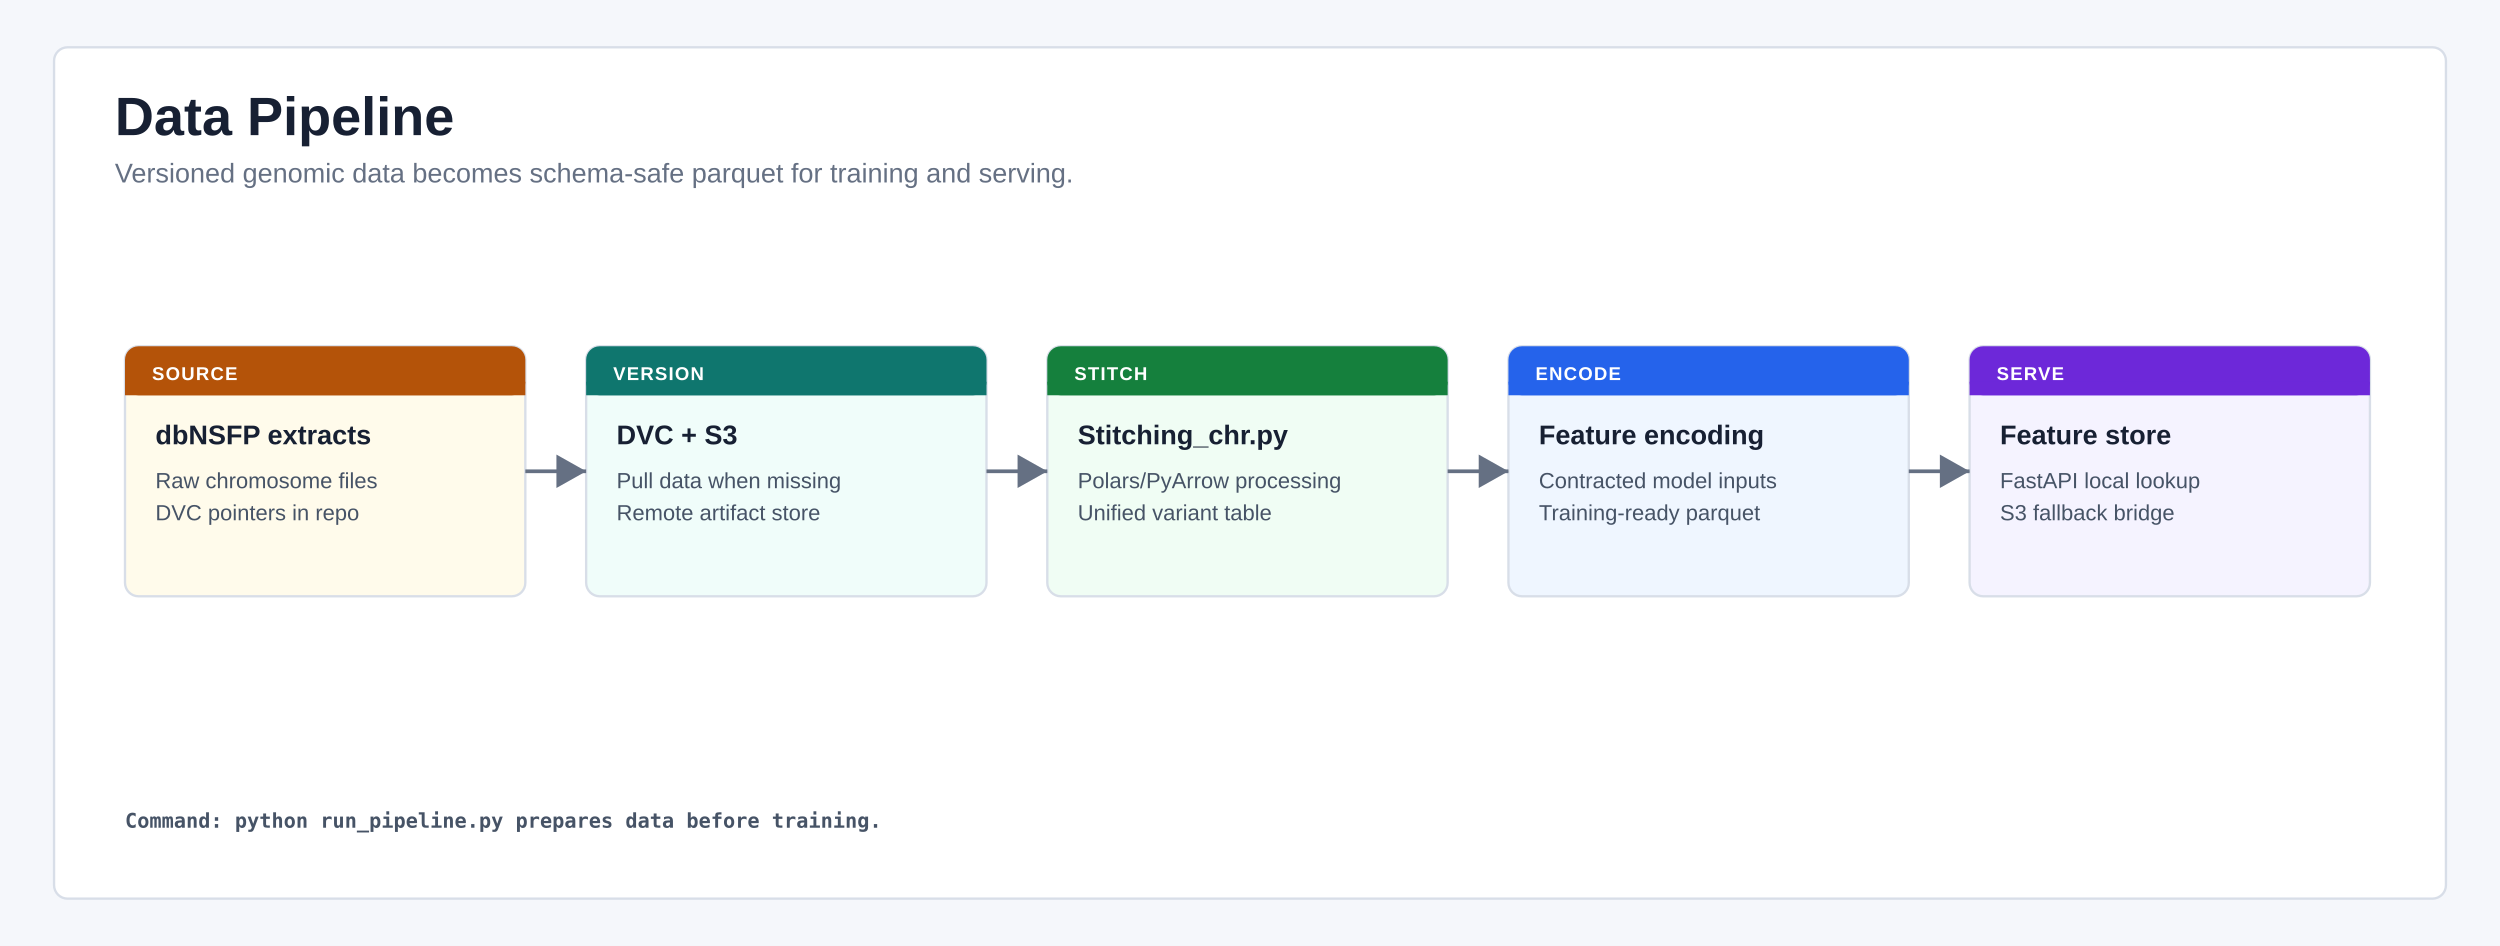
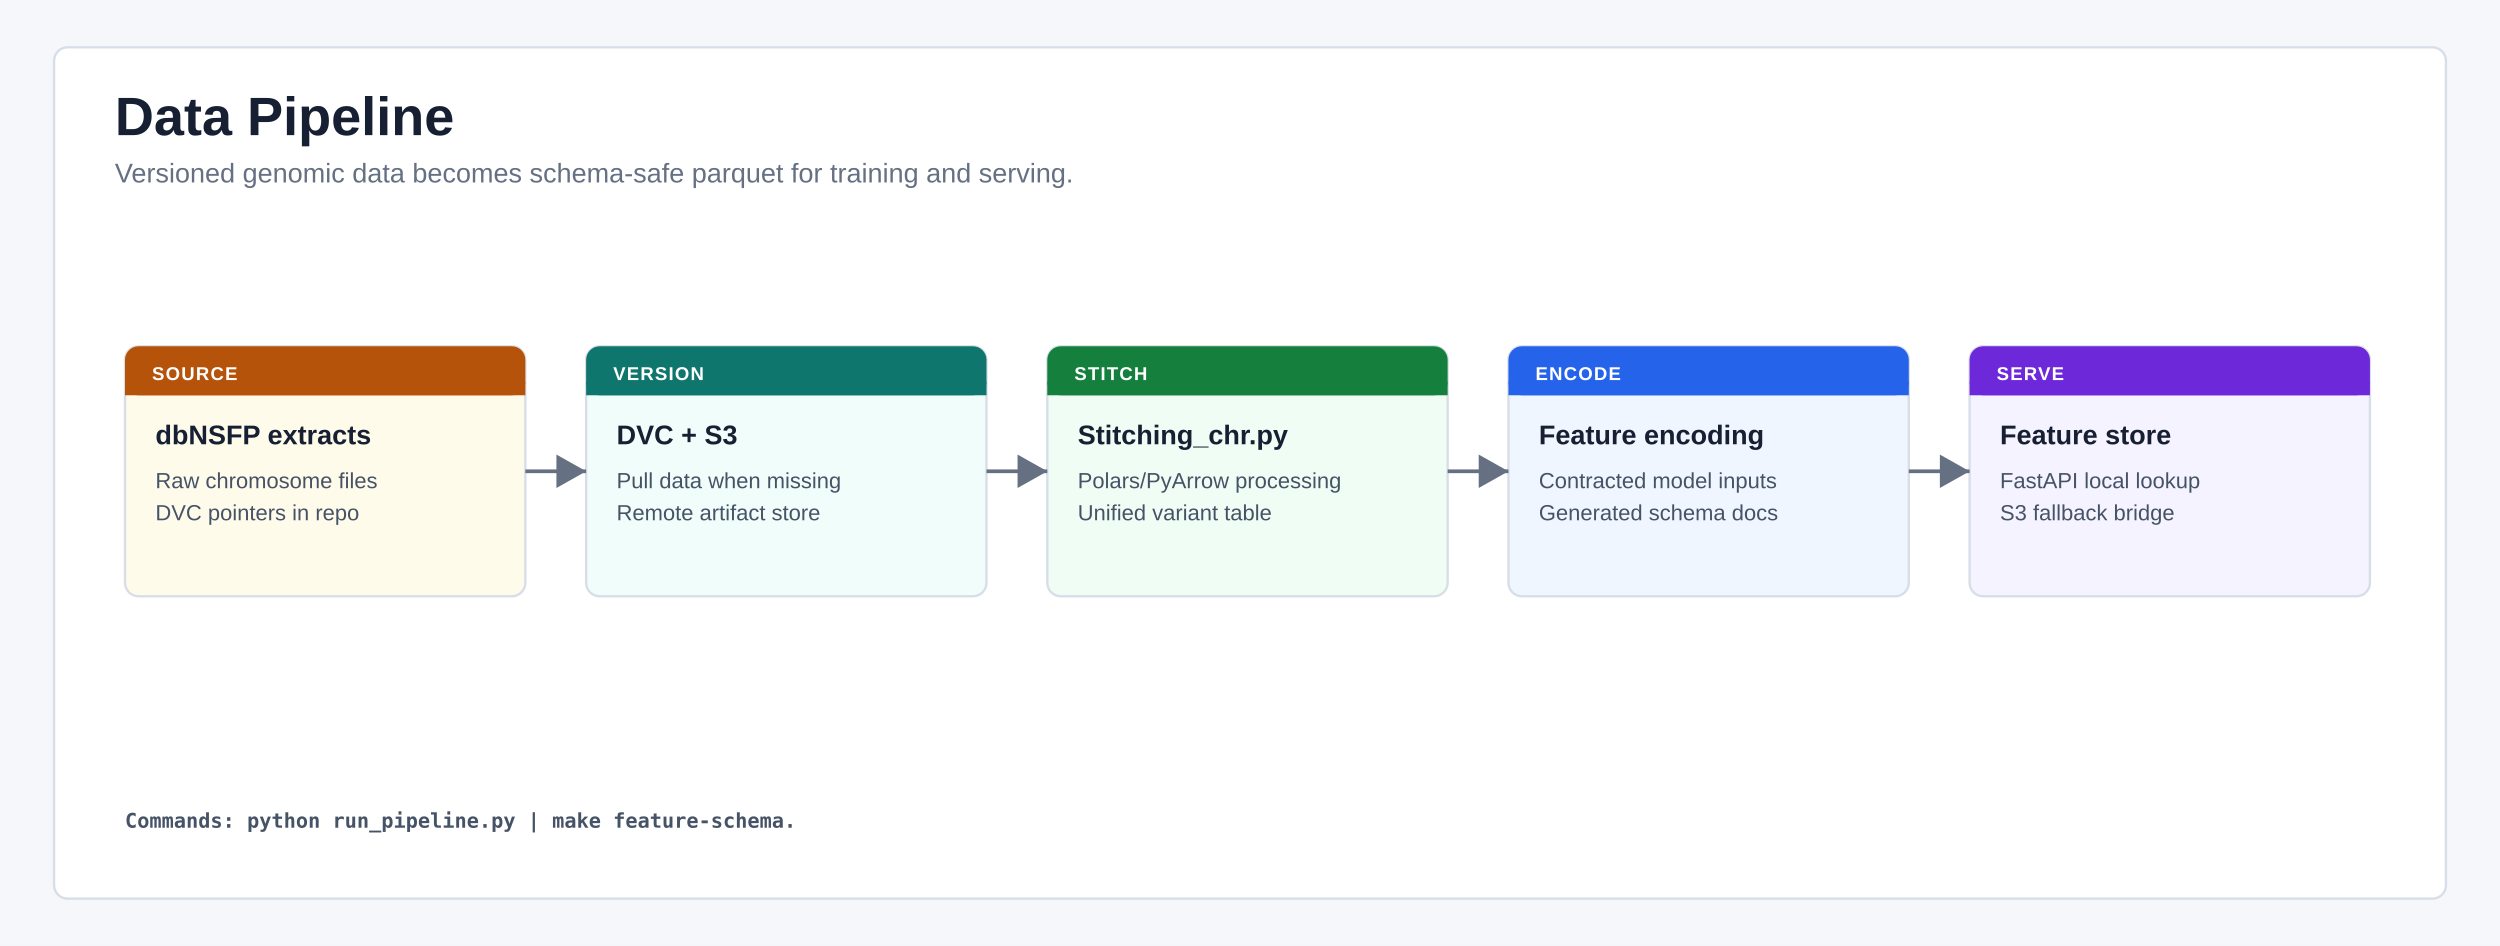
<svg xmlns="http://www.w3.org/2000/svg" width="1480" height="560" viewBox="0 0 1480 560" role="img" aria-labelledby="title desc">
  <defs>
    <style>
      .page { fill: #f5f7fb; }
      .panel { fill: #ffffff; stroke: #d8dee8; stroke-width: 1.4; }
      .title { font: 700 32px Arial, Helvetica, sans-serif; fill: #172033; }
      .subtitle { font: 400 16px Arial, Helvetica, sans-serif; fill: #657083; }
      .section { font: 700 15px Arial, Helvetica, sans-serif; fill: #172033; }
      .label { font: 700 11px Arial, Helvetica, sans-serif; fill: #ffffff; letter-spacing: .7px; }
      .box-title { font: 700 16px Arial, Helvetica, sans-serif; fill: #172033; }
      .body { font: 400 13px Arial, Helvetica, sans-serif; fill: #465366; }
      .caption { font: 600 12px Arial, Helvetica, sans-serif; fill: #657083; }
      .mono { font: 600 12px Consolas, Menlo, monospace; fill: #465366; }
      .arrow { stroke: #657083; stroke-width: 2.2; fill: none; marker-end: url(#arrow); }
      .arrow-soft { stroke: #98a2b3; stroke-width: 2; fill: none; stroke-dasharray: 7 7; marker-end: url(#arrow-soft); }
    </style>
    <marker id="arrow" markerWidth="11" markerHeight="11" refX="9" refY="5.5" orient="auto" markerUnits="strokeWidth">
      <path d="M1 1 L9 5.5 L1 10 Z" fill="#657083" />
    </marker>
    <marker id="arrow-soft" markerWidth="11" markerHeight="11" refX="9" refY="5.5" orient="auto" markerUnits="strokeWidth">
      <path d="M1 1 L9 5.5 L1 10 Z" fill="#98a2b3" />
    </marker>
  </defs>
  <rect class="page" width="100%" height="100%" />
  <rect class="panel" x="32" y="28" width="1416" height="504" rx="8" />
  <text class="title" x="68" y="80">Data Pipeline</text>
  <text class="subtitle" x="68" y="108">Versioned genomic data becomes schema-safe parquet for training and serving.</text>
  <g>
    <rect x="74" y="205" width="237" height="148" rx="8" fill="#fffbeb" stroke="#d8dee8" stroke-width="1.4" />
    <rect x="74" y="205" width="237" height="29" rx="8" fill="#b45309" />
    <path d="M74 226 H311 V234 H74 Z" fill="#b45309" />
    <text class="label" x="90" y="225">SOURCE</text>
    <text class="box-title" x="92" y="263">dbNSFP extracts</text>
    <text class="body" x="92" y="289">Raw chromosome files</text>
    <text class="body" x="92" y="308">DVC pointers in repo</text>
  </g>
  <g>
    <rect x="347" y="205" width="237" height="148" rx="8" fill="#f0fdfa" stroke="#d8dee8" stroke-width="1.4" />
    <rect x="347" y="205" width="237" height="29" rx="8" fill="#0f766e" />
    <path d="M347 226 H584 V234 H347 Z" fill="#0f766e" />
    <text class="label" x="363" y="225">VERSION</text>
    <text class="box-title" x="365" y="263">DVC + S3</text>
    <text class="body" x="365" y="289">Pull data when missing</text>
    <text class="body" x="365" y="308">Remote artifact store</text>
  </g>
  <g>
    <rect x="620" y="205" width="237" height="148" rx="8" fill="#f0fdf4" stroke="#d8dee8" stroke-width="1.4" />
    <rect x="620" y="205" width="237" height="29" rx="8" fill="#15803d" />
    <path d="M620 226 H857 V234 H620 Z" fill="#15803d" />
    <text class="label" x="636" y="225">STITCH</text>
    <text class="box-title" x="638" y="263">Stitching_chr.py</text>
    <text class="body" x="638" y="289">Polars/PyArrow processing</text>
    <text class="body" x="638" y="308">Unified variant table</text>
  </g>
  <g>
    <rect x="893" y="205" width="237" height="148" rx="8" fill="#eff6ff" stroke="#d8dee8" stroke-width="1.4" />
    <rect x="893" y="205" width="237" height="29" rx="8" fill="#2563eb" />
    <path d="M893 226 H1130 V234 H893 Z" fill="#2563eb" />
    <text class="label" x="909" y="225">ENCODE</text>
    <text class="box-title" x="911" y="263">Feature encoding</text>
    <text class="body" x="911" y="289">Contracted model inputs</text>
-     <text class="body" x="911" y="308">Training-ready parquet</text>
+     <text class="body" x="911" y="308">Generated schema docs</text>
  </g>
  <g>
    <rect x="1166" y="205" width="237" height="148" rx="8" fill="#f5f3ff" stroke="#d8dee8" stroke-width="1.4" />
    <rect x="1166" y="205" width="237" height="29" rx="8" fill="#6d28d9" />
    <path d="M1166 226 H1403 V234 H1166 Z" fill="#6d28d9" />
    <text class="label" x="1182" y="225">SERVE</text>
    <text class="box-title" x="1184" y="263">Feature store</text>
    <text class="body" x="1184" y="289">FastAPI local lookup</text>
    <text class="body" x="1184" y="308">S3 fallback bridge</text>
  </g>
  <path class="arrow" d="M311 279 L347 279" />
  <path class="arrow" d="M584 279 L620 279" />
  <path class="arrow" d="M857 279 L893 279" />
  <path class="arrow" d="M1130 279 L1166 279" />
-   <text class="mono" x="74" y="490">Command: python run_pipeline.py prepares data before training.</text>
+   <text class="mono" x="74" y="490">Commands: python run_pipeline.py | make feature-schema.</text>
</svg>
